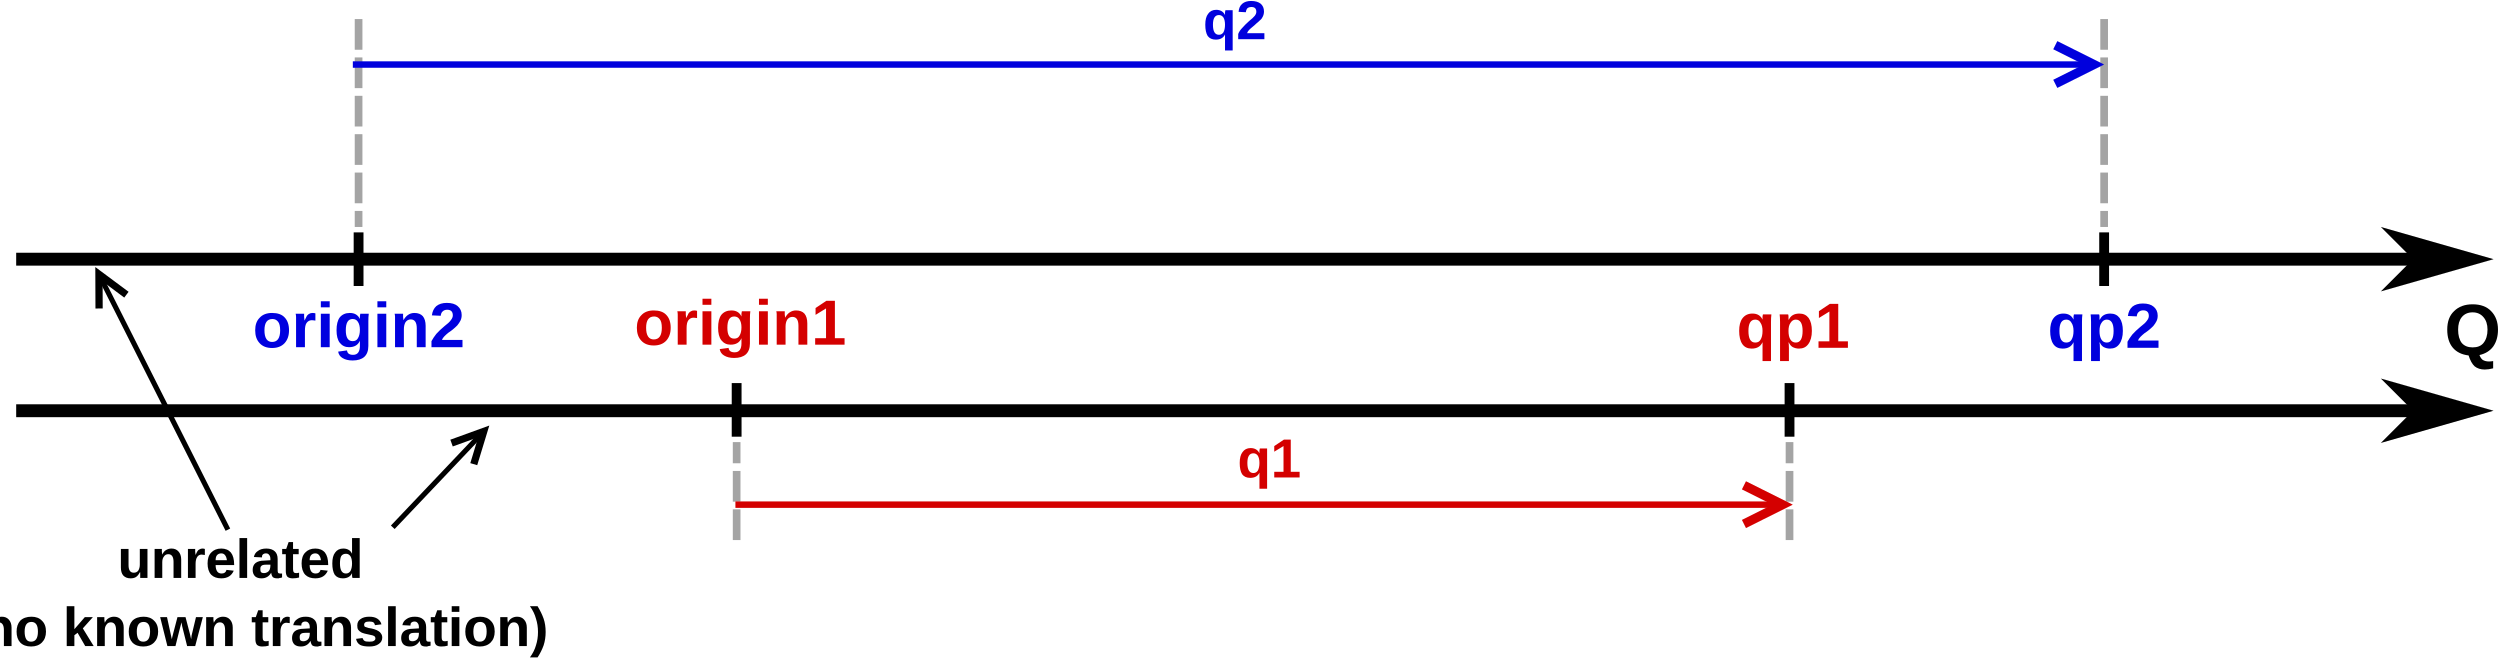
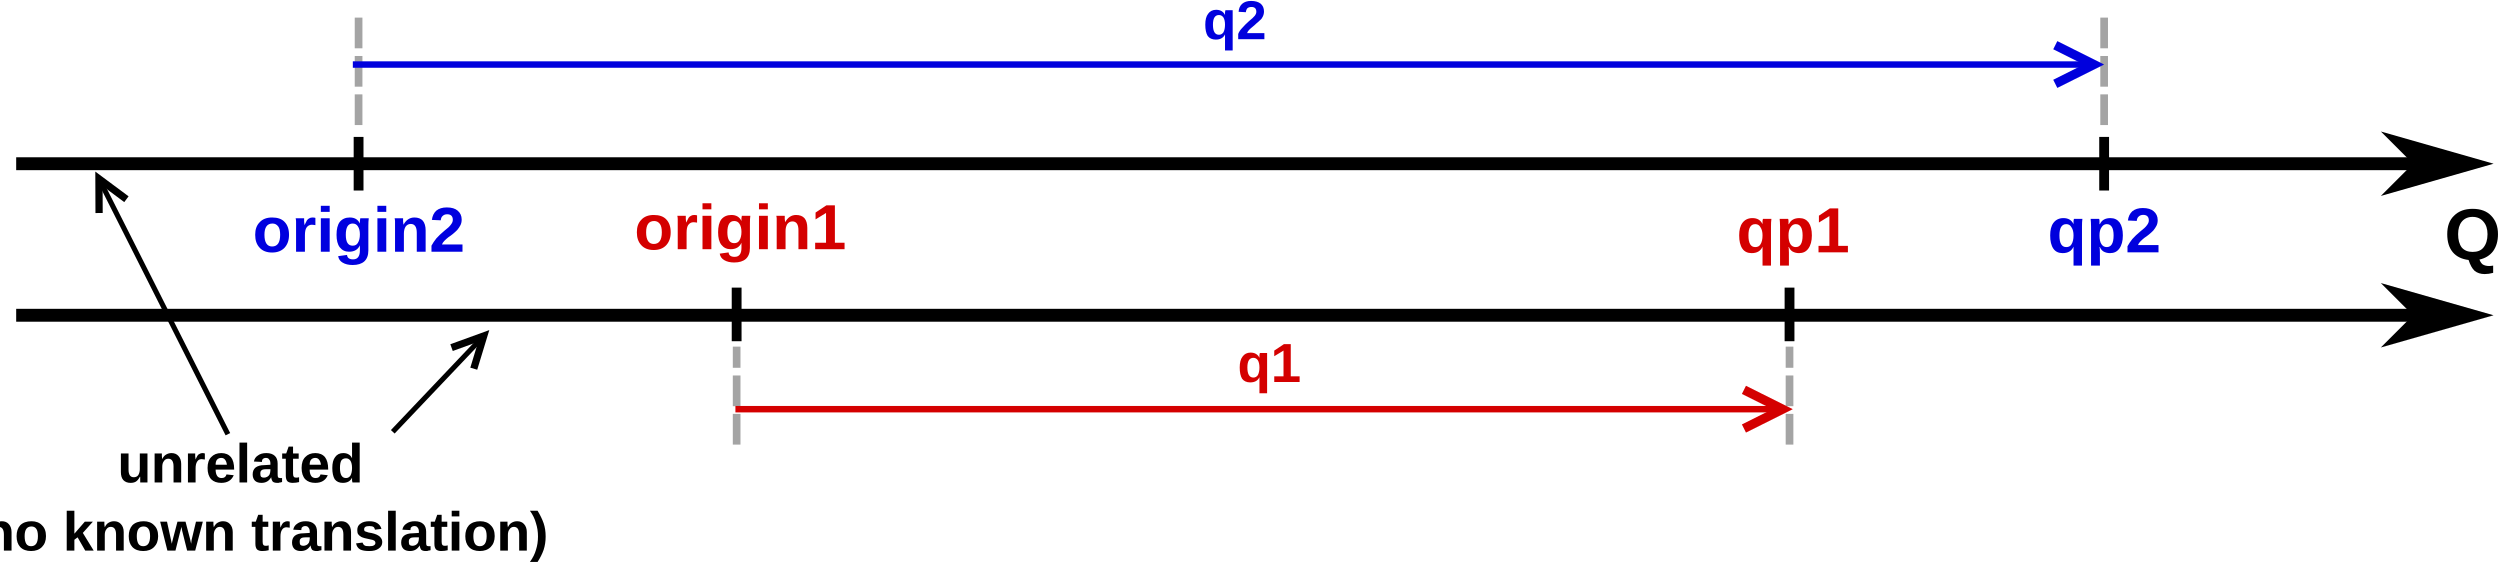
- <svg xmlns="http://www.w3.org/2000/svg" width="96.999mm" height="25.663mm" viewBox="0 0 96.999 25.663" version="1.1" id="svg1">
+ <svg xmlns="http://www.w3.org/2000/svg" width="96.999mm" height="21.959mm" viewBox="0 0 96.999 21.959" version="1.1" id="svg1">
  <defs id="defs1">
    <marker style="overflow:visible" id="DartArrow-4" refX="0" refY="0" orient="auto-start-reverse" markerWidth="1" markerHeight="1" viewBox="0 0 1 1" preserveAspectRatio="xMidYMid">
      <path style="fill:context-stroke;fill-rule:evenodd;stroke:none" d="M 0,0 5,-5 -12.5,0 5,5 Z" transform="scale(-0.5)" id="path6-0" />
    </marker>
    <marker style="overflow:visible" id="DartArrow-4-63" refX="0" refY="0" orient="auto-start-reverse" markerWidth="1" markerHeight="1" viewBox="0 0 1 1" preserveAspectRatio="xMidYMid">
      <path style="fill:context-stroke;fill-rule:evenodd;stroke:none" d="M 0,0 5,-5 -12.5,0 5,5 Z" transform="scale(-0.5)" id="path6-0-1" />
    </marker>
  </defs>
-   <g id="layer1" transform="translate(-25.2081,-59.09566)">
+   <g id="layer1" transform="translate(-25.2081,-62.79983)">
    <path style="fill:#000000;stroke:#000000;stroke-width:0.5;stroke-dasharray:none;marker-end:url(#DartArrow-4)" d="M 25.836,69.152 H 118.834" id="path4" />
    <path style="fill:#000000;stroke:#000000;stroke-width:0.5;stroke-dasharray:none;marker-end:url(#DartArrow-4-63)" d="m 25.836,75.032 h 92.997" id="path4-19" />
    <path style="fill:#000000;stroke:#000000;stroke-width:0.381;stroke-dasharray:none" d="M 39.121,68.112 V 70.192" id="path7" />
-     <path style="fill:#000000;stroke:#a4a4a4;stroke-width:0.298;stroke-dasharray:1.191, 0.298;stroke-dashoffset:0;stroke-opacity:1" d="m 39.121,59.835 v 8.067" id="path2-2-7" />
-     <path style="fill:#000000;stroke:#a4a4a4;stroke-width:0.298;stroke-dasharray:1.191, 0.298;stroke-dashoffset:0;stroke-opacity:1" d="m 106.848,59.835 v 8.067" id="path2-2-1-5" />
+     <path style="fill:#000000;stroke:#a4a4a4;stroke-width:0.298;stroke-dasharray:1.191, 0.298;stroke-dashoffset:0;stroke-opacity:1" d="m 39.121,63.483 v 4.419" id="path2-2-7" />
+     <path style="fill:#000000;stroke:#a4a4a4;stroke-width:0.298;stroke-dasharray:1.191, 0.298;stroke-dashoffset:0;stroke-opacity:1" d="m 106.848,63.483 v 4.419" id="path2-2-1-5" />
    <g id="g2" transform="matrix(1,0,0,-1,0,144.1511)">
      <path style="fill:#000000;stroke:#a4a4a4;stroke-width:0.298;stroke-dasharray:1.192, 0.298;stroke-dashoffset:0;stroke-opacity:1" d="m 94.641,64.101 v 3.801" id="path2-2-4-4-0" />
      <path style="fill:#000000;stroke:#000000;stroke-width:0.381;stroke-dasharray:none" d="m 94.641,68.112 v 2.08" id="path2-5-4-1" />
    </g>
    <g id="g2-0" transform="matrix(1,0,0,-1,-40.85151,144.1511)">
      <path style="fill:#000000;stroke:#a4a4a4;stroke-width:0.298;stroke-dasharray:1.192, 0.298;stroke-dashoffset:0;stroke-opacity:1" d="m 94.641,64.101 v 3.801" id="path2-2-4-4-0-9" />
      <path style="fill:#000000;stroke:#000000;stroke-width:0.381;stroke-dasharray:none" d="m 94.641,68.112 v 2.08" id="path2-5-4-1-1" />
    </g>
    <path style="fill:#000000;stroke:#000000;stroke-width:0.381;stroke-dasharray:none" d="M 106.848,68.112 V 70.192" id="path2-5-7-5" />
    <text xml:space="preserve" style="font-weight:bold;font-size:2.469px;font-family:Arial;-inkscape-font-specification:'Arial Bold';fill:#0000df;fill-opacity:1;stroke:#000000;stroke-width:0;stroke-dasharray:none;stroke-opacity:0" x="35.017" y="72.567" id="text2-8">
      <tspan id="tspan2-6" style="font-size:2.469px;fill:#0000df;fill-opacity:1;stroke:#000000;stroke-width:0;stroke-dasharray:none;stroke-opacity:0" x="35.017" y="72.567">origin2</tspan>
    </text>
    <text xml:space="preserve" style="font-weight:bold;font-size:2.469px;font-family:Arial;-inkscape-font-specification:'Arial Bold';fill:#d40000;fill-opacity:1;stroke:#000000;stroke-width:0;stroke-dasharray:none" x="49.825" y="72.469" id="text2-8-7">
      <tspan id="tspan2-6-4" style="font-size:2.469px;fill:#d40000;fill-opacity:1;stroke-width:0;stroke-dasharray:none" x="49.825" y="72.469">origin1</tspan>
    </text>
    <text xml:space="preserve" style="font-weight:bold;font-size:2.469px;font-family:Arial;-inkscape-font-specification:'Arial Bold';fill:#d40000;fill-opacity:1;stroke:#000000;stroke-width:0;stroke-dasharray:none" x="92.592" y="72.589" id="text2-2-8">
      <tspan id="tspan2-9-3" style="font-size:2.469px;fill:#d40000;fill-opacity:1;stroke-width:0;stroke-dasharray:none" x="92.592" y="72.589">qp1</tspan>
    </text>
    <text xml:space="preserve" style="font-weight:bold;font-size:2.117px;font-family:Arial;-inkscape-font-specification:'Arial Bold';fill:#d40000;fill-opacity:1;stroke:#000000;stroke-width:0;stroke-dasharray:none" x="73.215" y="77.62" id="text2-2-7-4">
      <tspan id="tspan2-9-0-9" style="font-size:2.117px;fill:#d40000;fill-opacity:1;stroke-width:0;stroke-dasharray:none" x="73.215" y="77.62">q1</tspan>
    </text>
    <text xml:space="preserve" style="font-weight:bold;font-size:2.469px;font-family:Arial;-inkscape-font-specification:'Arial Bold';fill:#0000dd;fill-opacity:1;stroke:#000000;stroke-width:0;stroke-dasharray:none" x="104.66" y="72.589" id="text2-2-2-3">
      <tspan id="tspan2-9-6-28" style="font-size:2.469px;fill:#0000dd;fill-opacity:1;stroke-width:0;stroke-dasharray:none" x="104.66" y="72.589">qp2</tspan>
    </text>
    <g id="path8">
      <path style="color:#000000;fill:#0000dd;-inkscape-stroke:none" d="M 53.742,78.675 H 94.247" id="path34" />
      <path style="color:#000000;fill:#d40000;-inkscape-stroke:none" d="m 53.742,78.551 v 0.25 h 40.506 v -0.25 z" id="path35" />
      <g id="g33">
        <path style="color:#000000;fill:#d40000;-inkscape-stroke:none" d="m 92.951,77.768 -0.158,0.316 1.184,0.592 -1.184,0.592 0.158,0.316 1.816,-0.908 z" id="path33" />
      </g>
    </g>
-     <g id="path3-2-9">
+     <g id="path3-2-9" transform="translate(0,3.704167)">
      <path style="color:#000000;fill:#0000dd;-inkscape-stroke:none" d="M 38.898,61.6 H 106.327" id="path31" />
      <path style="color:#000000;fill:#0000dd;-inkscape-stroke:none" d="m 38.898,61.475 v 0.25 h 67.428 v -0.25 z" id="path32" />
      <g id="g30">
        <path style="color:#000000;fill:#0000dd;-inkscape-stroke:none" d="m 105.031,60.691 -0.158,0.316 1.184,0.592 -1.184,0.592 0.158,0.316 1.816,-0.908 z" id="path30" />
      </g>
    </g>
-     <text xml:space="preserve" style="font-weight:bold;font-size:2.117px;font-family:Arial;-inkscape-font-specification:'Arial Bold';fill:#0000dd;fill-opacity:1;stroke:#000000;stroke-width:0;stroke-dasharray:none" x="71.879" y="60.617" id="text2-2-2-5-6">
-       <tspan id="tspan2-9-6-2-8" style="font-size:2.117px;fill:#0000dd;fill-opacity:1;stroke-width:0;stroke-dasharray:none" x="71.879" y="60.617">q2</tspan>
+     <text xml:space="preserve" style="font-weight:bold;font-size:2.117px;font-family:Arial;-inkscape-font-specification:'Arial Bold';fill:#0000dd;fill-opacity:1;stroke:#000000;stroke-width:0;stroke-dasharray:none" x="71.879" y="64.321" id="text2-2-2-5-6">
+       <tspan id="tspan2-9-6-2-8" style="font-size:2.117px;fill:#0000dd;fill-opacity:1;stroke-width:0;stroke-dasharray:none" x="71.879" y="64.321">q2</tspan>
    </text>
    <text xml:space="preserve" style="font-weight:bold;font-size:2.117px;font-family:Arial;-inkscape-font-specification:'Arial Bold';text-align:center;text-anchor:middle;fill:#000000;fill-opacity:1;stroke:#000000;stroke-width:0.298;stroke-miterlimit:4;stroke-dasharray:1.192, 0.298;stroke-dashoffset:0;stroke-opacity:0" x="36.594" y="81.518" id="text5">
      <tspan id="tspan5" style="font-size:2.117px;text-align:center;text-anchor:middle;fill:#000000;fill-opacity:1;stroke-width:0.298" x="36.594" y="81.518">unrelated</tspan>
      <tspan style="font-size:2.117px;text-align:center;text-anchor:middle;fill:#000000;fill-opacity:1;stroke-width:0.298" x="36.594" y="84.164" id="tspan6">(no known translation)</tspan>
    </text>
    <g id="path9">
      <path style="color:#000000;fill:#000000;-inkscape-stroke:none" d="m 29.182,69.781 -0.178,0.088 4.957,9.822 0.178,-0.088 z" id="path39" />
      <g id="g38">
        <path style="color:#000000;fill:#000000;-inkscape-stroke:none" d="m 28.906,69.457 0.006,1.609 0.281,-0.002 -0.004,-1.049 0.84,0.627 0.168,-0.225 z" id="path38" />
      </g>
    </g>
    <g id="path9-0">
      <path style="color:#000000;fill:#000000;-inkscape-stroke:none" d="m 43.838,75.838 -3.463,3.648 0.145,0.135 3.461,-3.646 z" id="path37" />
      <g id="g36">
        <path style="color:#000000;fill:#000000;-inkscape-stroke:none" d="m 44.193,75.607 -1.512,0.549 0.094,0.262 0.986,-0.357 -0.305,1.004 0.268,0.08 z" id="path36" />
      </g>
    </g>
    <text xml:space="preserve" style="font-weight:bold;font-size:2.822px;font-family:Arial;-inkscape-font-specification:'Arial Bold';fill:#000000;stroke:#000000;stroke-width:0" x="120.049" y="72.872" id="text1-0">
      <tspan id="tspan1-1" style="font-size:2.822px;stroke-width:0" x="120.049" y="72.872">Q</tspan>
    </text>
  </g>
</svg>
